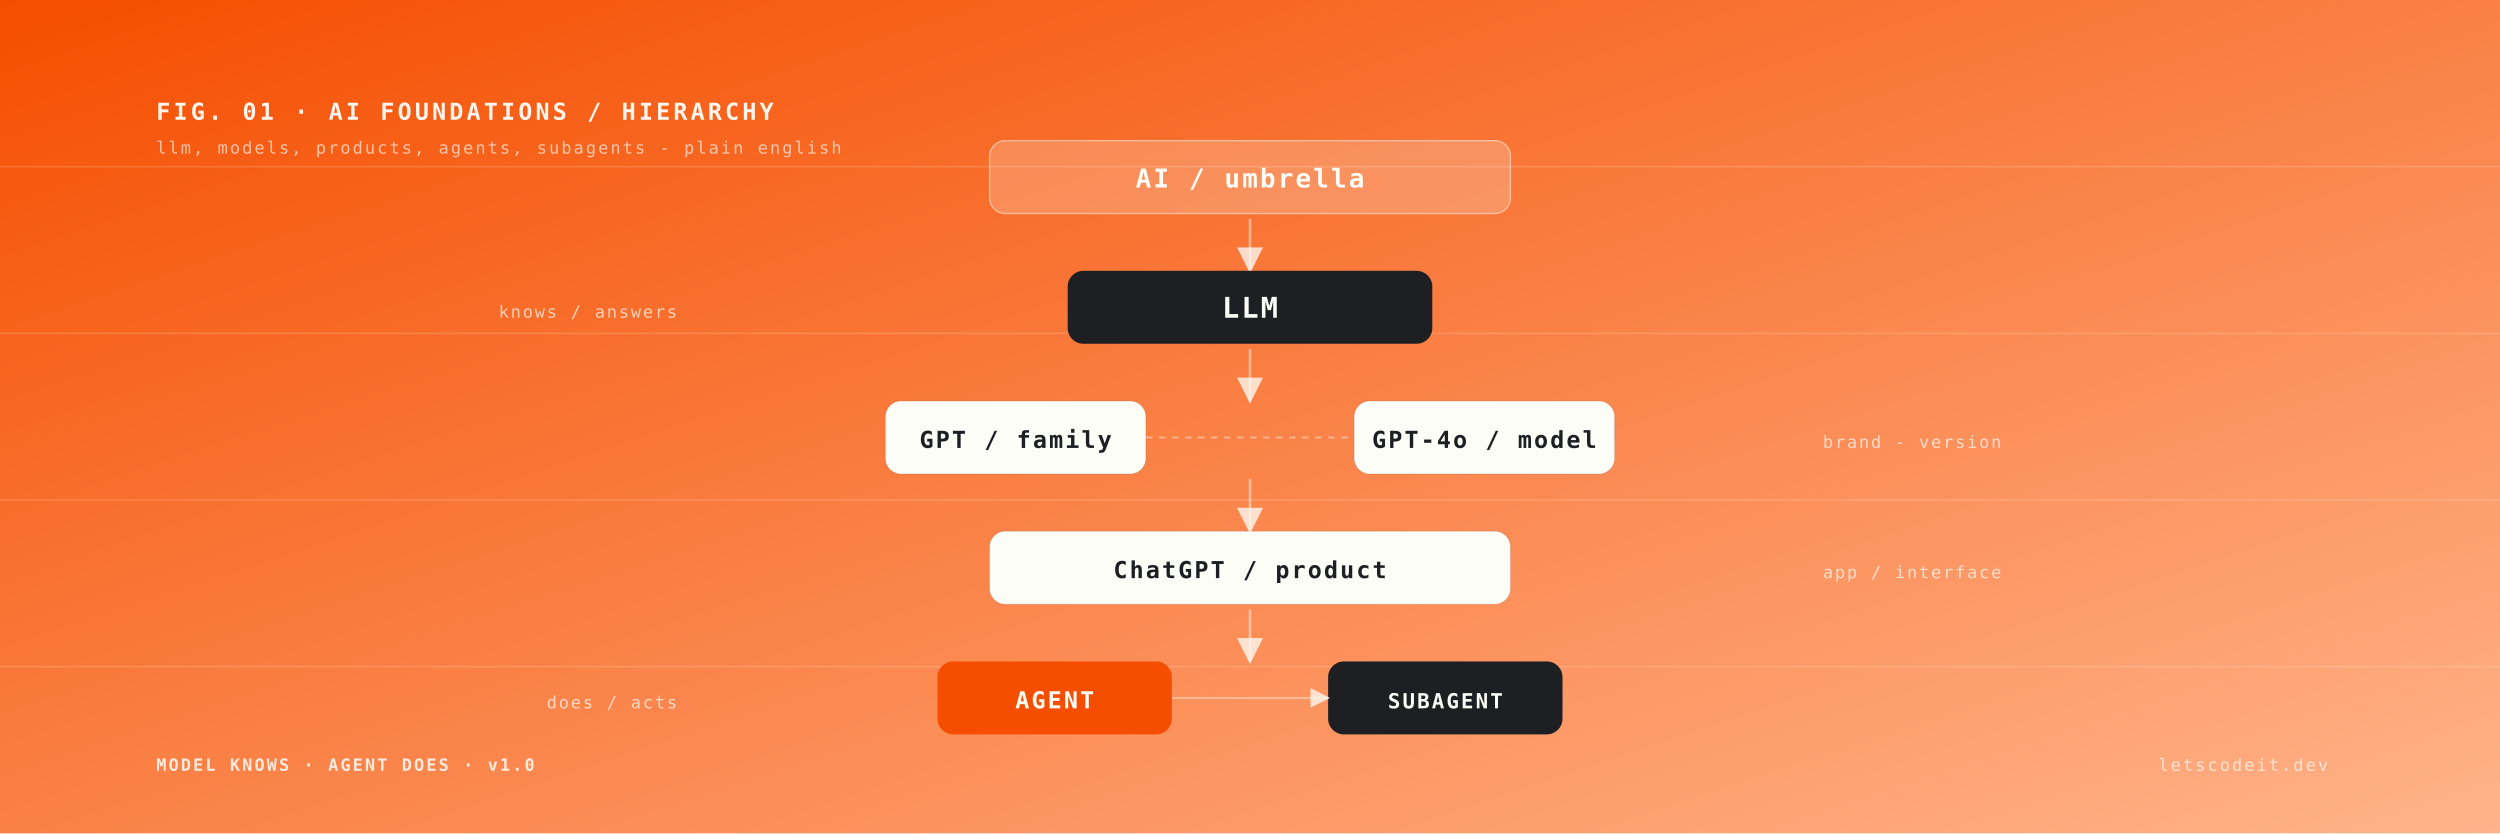
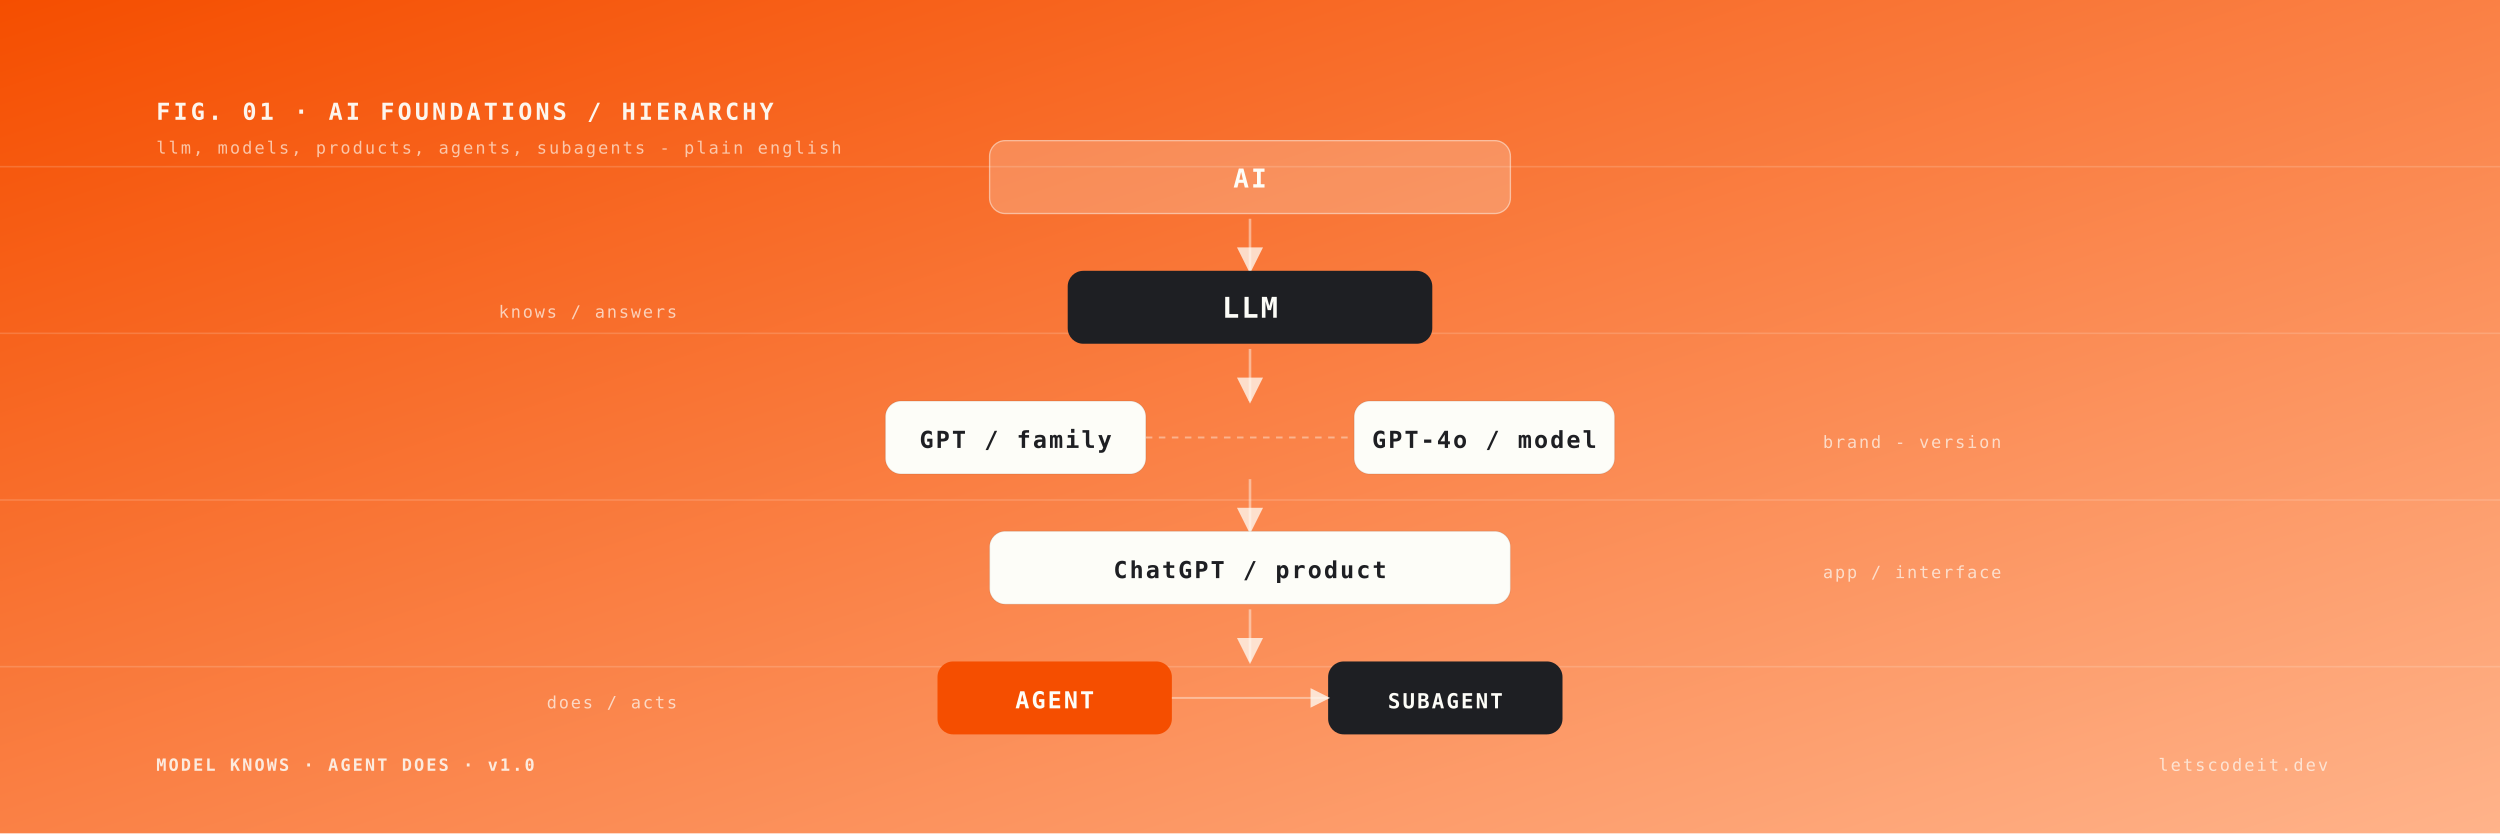
<svg xmlns="http://www.w3.org/2000/svg" viewBox="0 0 1920 640" preserveAspectRatio="xMidYMid slice" role="img" aria-labelledby="title-guide-cover">
  <defs>
    <linearGradient id="grad-guide-cover" x1="0" y1="0" x2="1" y2="1">
      <stop offset="0%" stop-color="#f54e00" />
      <stop offset="100%" stop-color="#ffb38a" />
    </linearGradient>
    <marker id="arrow-guide" markerWidth="10" markerHeight="10" refX="9" refY="5" orient="auto">
      <path d="M0,0 L10,5 L0,10 Z" fill="#fdfdf8" fill-opacity="0.75" />
    </marker>
  </defs>
  <rect width="1920" height="640" fill="url(#grad-guide-cover)" />
  <g stroke="#fdfdf8" stroke-opacity="0.16" stroke-width="1.2">
    <line x1="0" y1="128" x2="1920" y2="128" />
    <line x1="0" y1="256" x2="1920" y2="256" />
    <line x1="0" y1="384" x2="1920" y2="384" />
    <line x1="0" y1="512" x2="1920" y2="512" />
  </g>
  <g stroke="#fdfdf8" stroke-opacity="0.45" stroke-width="2" fill="none" marker-end="url(#arrow-guide)">
    <line x1="960" y1="168" x2="960" y2="208" />
    <line x1="960" y1="268" x2="960" y2="308" />
    <line x1="960" y1="368" x2="960" y2="408" />
    <line x1="960" y1="468" x2="960" y2="508" />
  </g>
  <g font-family="ui-monospace,SFMono-Regular,Menlo,monospace" font-weight="700" letter-spacing="1.6">
    <rect x="760" y="108" width="400" height="56" rx="12" fill="#fdfdf8" fill-opacity="0.22" stroke="#fdfdf8" stroke-opacity="0.5" />
-     <text x="960" y="144" font-size="20" fill="#fdfdf8" text-anchor="middle">AI / umbrella</text>
+     <text x="960" y="144" font-size="20" fill="#fdfdf8" text-anchor="middle">AI</text>
    <rect x="820" y="208" width="280" height="56" rx="12" fill="#1e1f23" />
    <text x="960" y="244" font-size="22" fill="#fdfdf8" text-anchor="middle">LLM</text>
    <rect x="680" y="308" width="200" height="56" rx="12" fill="#fdfdf8" />
    <rect x="680" y="308" width="200" height="56" rx="12" fill="none" stroke="#1e1f23" stroke-opacity="0.08" />
    <text x="780" y="344" font-size="18" fill="#1e1f23" text-anchor="middle">GPT / family</text>
    <rect x="1040" y="308" width="200" height="56" rx="12" fill="#fdfdf8" />
    <rect x="1040" y="308" width="200" height="56" rx="12" fill="none" stroke="#1e1f23" stroke-opacity="0.08" />
    <text x="1140" y="344" font-size="18" fill="#1e1f23" text-anchor="middle">GPT-4o / model</text>
    <rect x="760" y="408" width="400" height="56" rx="12" fill="#fdfdf8" />
    <rect x="760" y="408" width="400" height="56" rx="12" fill="none" stroke="#1e1f23" stroke-opacity="0.08" />
    <text x="960" y="444" font-size="18" fill="#1e1f23" text-anchor="middle">ChatGPT / product</text>
    <rect x="720" y="508" width="180" height="56" rx="12" fill="#f54e00" />
    <text x="810" y="544" font-size="18" fill="#fdfdf8" text-anchor="middle">AGENT</text>
    <rect x="1020" y="508" width="180" height="56" rx="12" fill="#1e1f23" />
    <text x="1110" y="544" font-size="16" fill="#fdfdf8" text-anchor="middle">SUBAGENT</text>
  </g>
  <g font-family="ui-monospace,SFMono-Regular,Menlo,monospace" font-size="13" fill="#fdfdf8" fill-opacity="0.7" letter-spacing="1.4">
    <text x="520" y="244" text-anchor="end">knows / answers</text>
    <text x="520" y="544" text-anchor="end">does / acts</text>
    <text x="1400" y="344">brand - version</text>
    <text x="1400" y="444">app / interface</text>
  </g>
  <g stroke="#fdfdf8" stroke-opacity="0.4" stroke-width="1.5" stroke-dasharray="5 5" fill="none">
    <line x1="880" y1="336" x2="1040" y2="336" />
  </g>
  <g stroke="#fdfdf8" stroke-opacity="0.4" stroke-width="1.5" fill="none" marker-end="url(#arrow-guide)">
    <line x1="900" y1="536" x2="1020" y2="536" />
  </g>
  <g font-family="ui-monospace,SFMono-Regular,Menlo,monospace" letter-spacing="2.4" fill="#fdfdf8">
    <text x="120" y="92" font-size="18" font-weight="700" fill-opacity="0.95">FIG. 01 · AI FOUNDATIONS / HIERARCHY</text>
    <text x="120" y="118" font-size="13" fill-opacity="0.65" letter-spacing="1.6">llm, models, products, agents, subagents - plain english</text>
  </g>
  <g font-family="ui-monospace,SFMono-Regular,Menlo,monospace" letter-spacing="1.6" fill="#fdfdf8">
    <text x="120" y="592" font-size="13" font-weight="700" fill-opacity="0.85">MODEL KNOWS · AGENT DOES · v1.0</text>
    <text x="1788" y="592" font-size="13" text-anchor="end" fill-opacity="0.70">letscodeit.dev</text>
  </g>
</svg>
